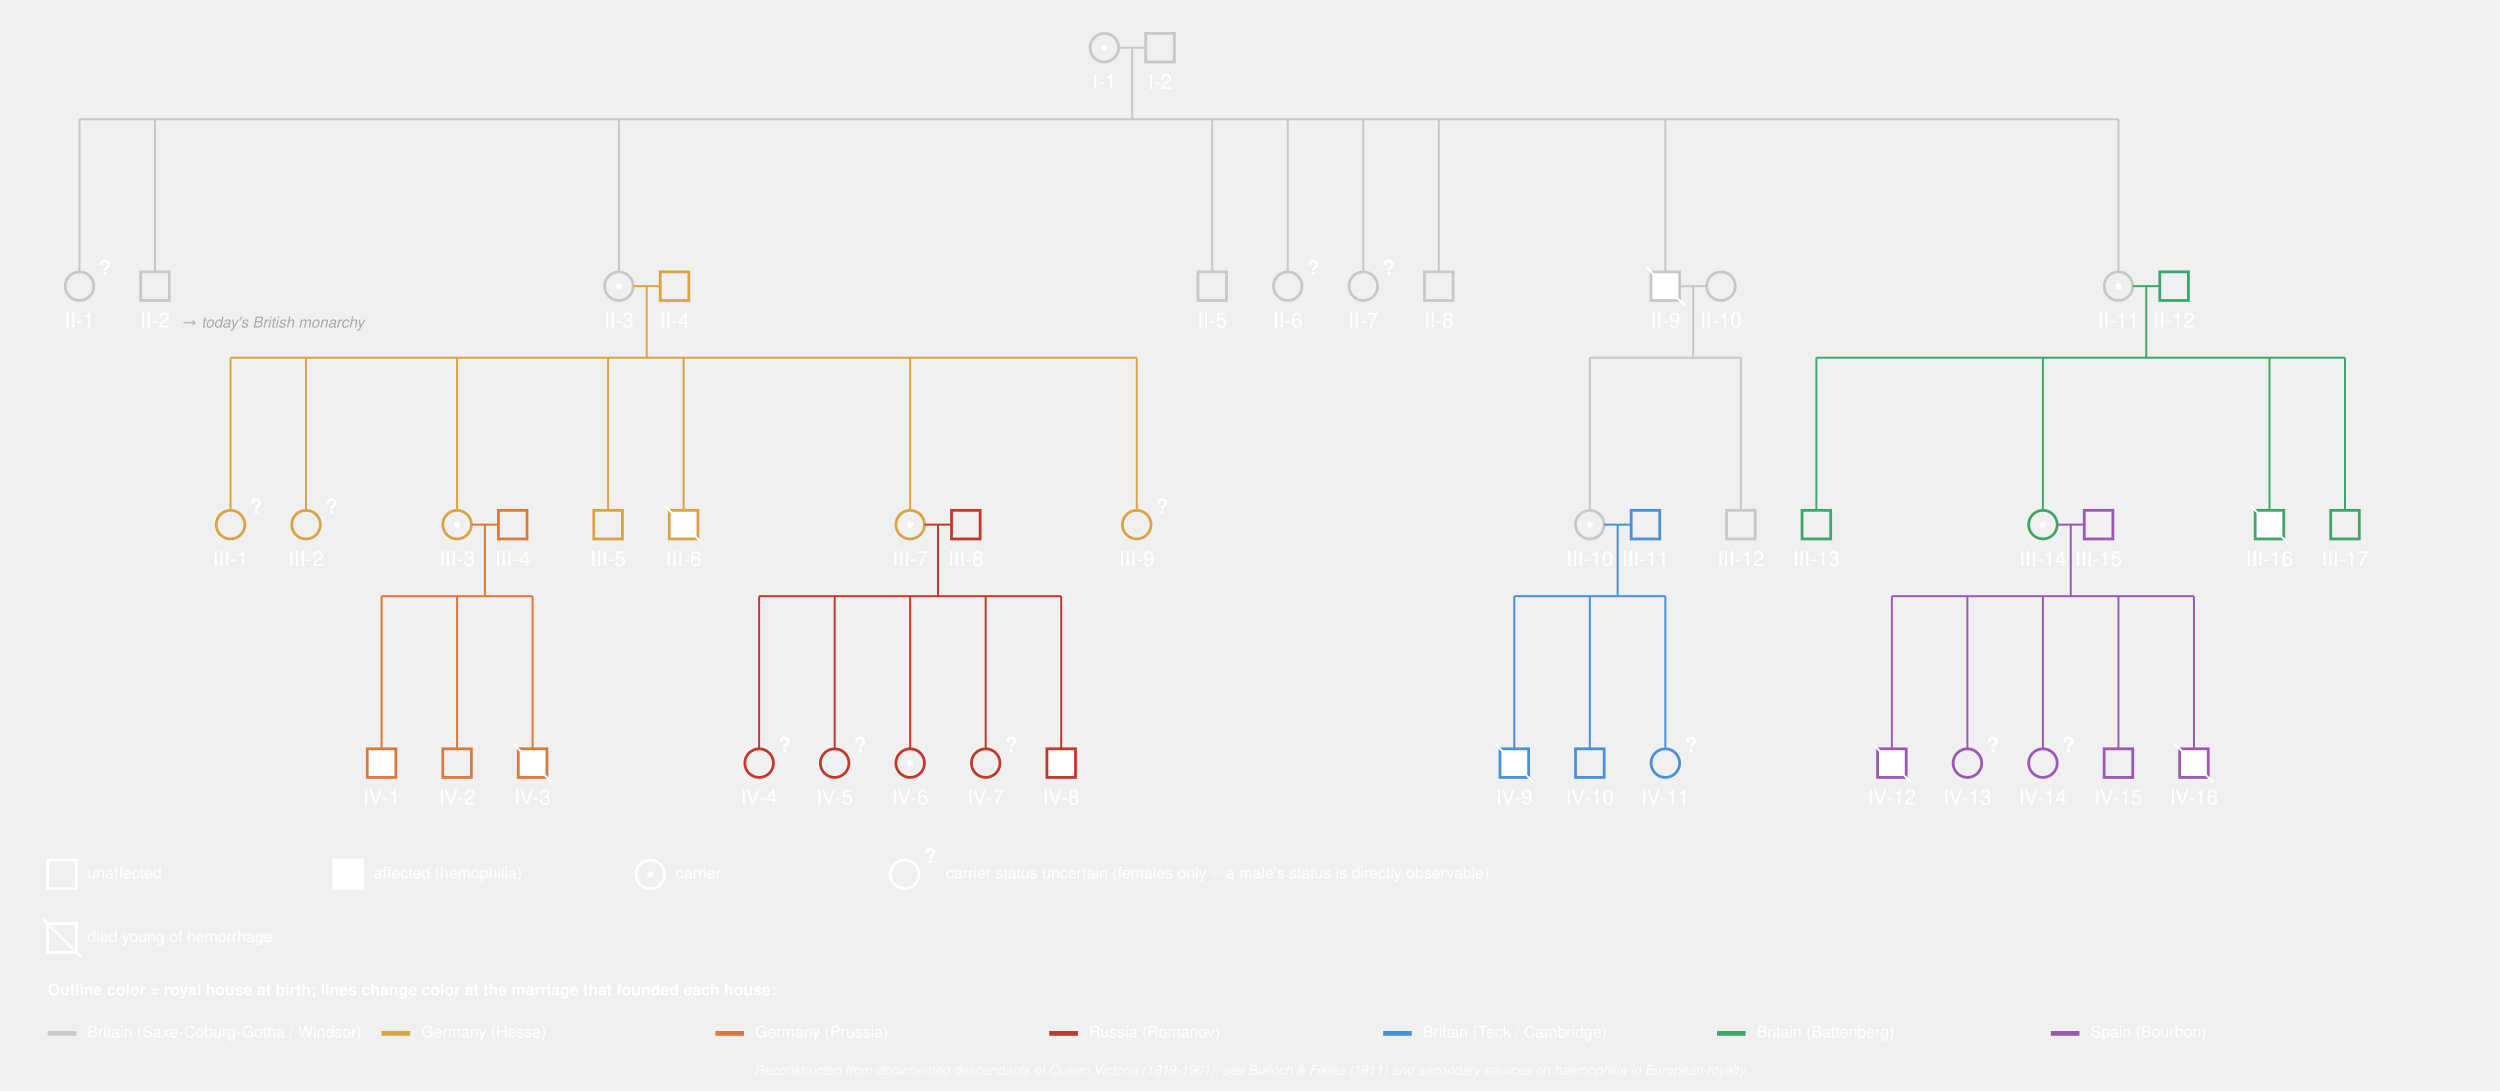
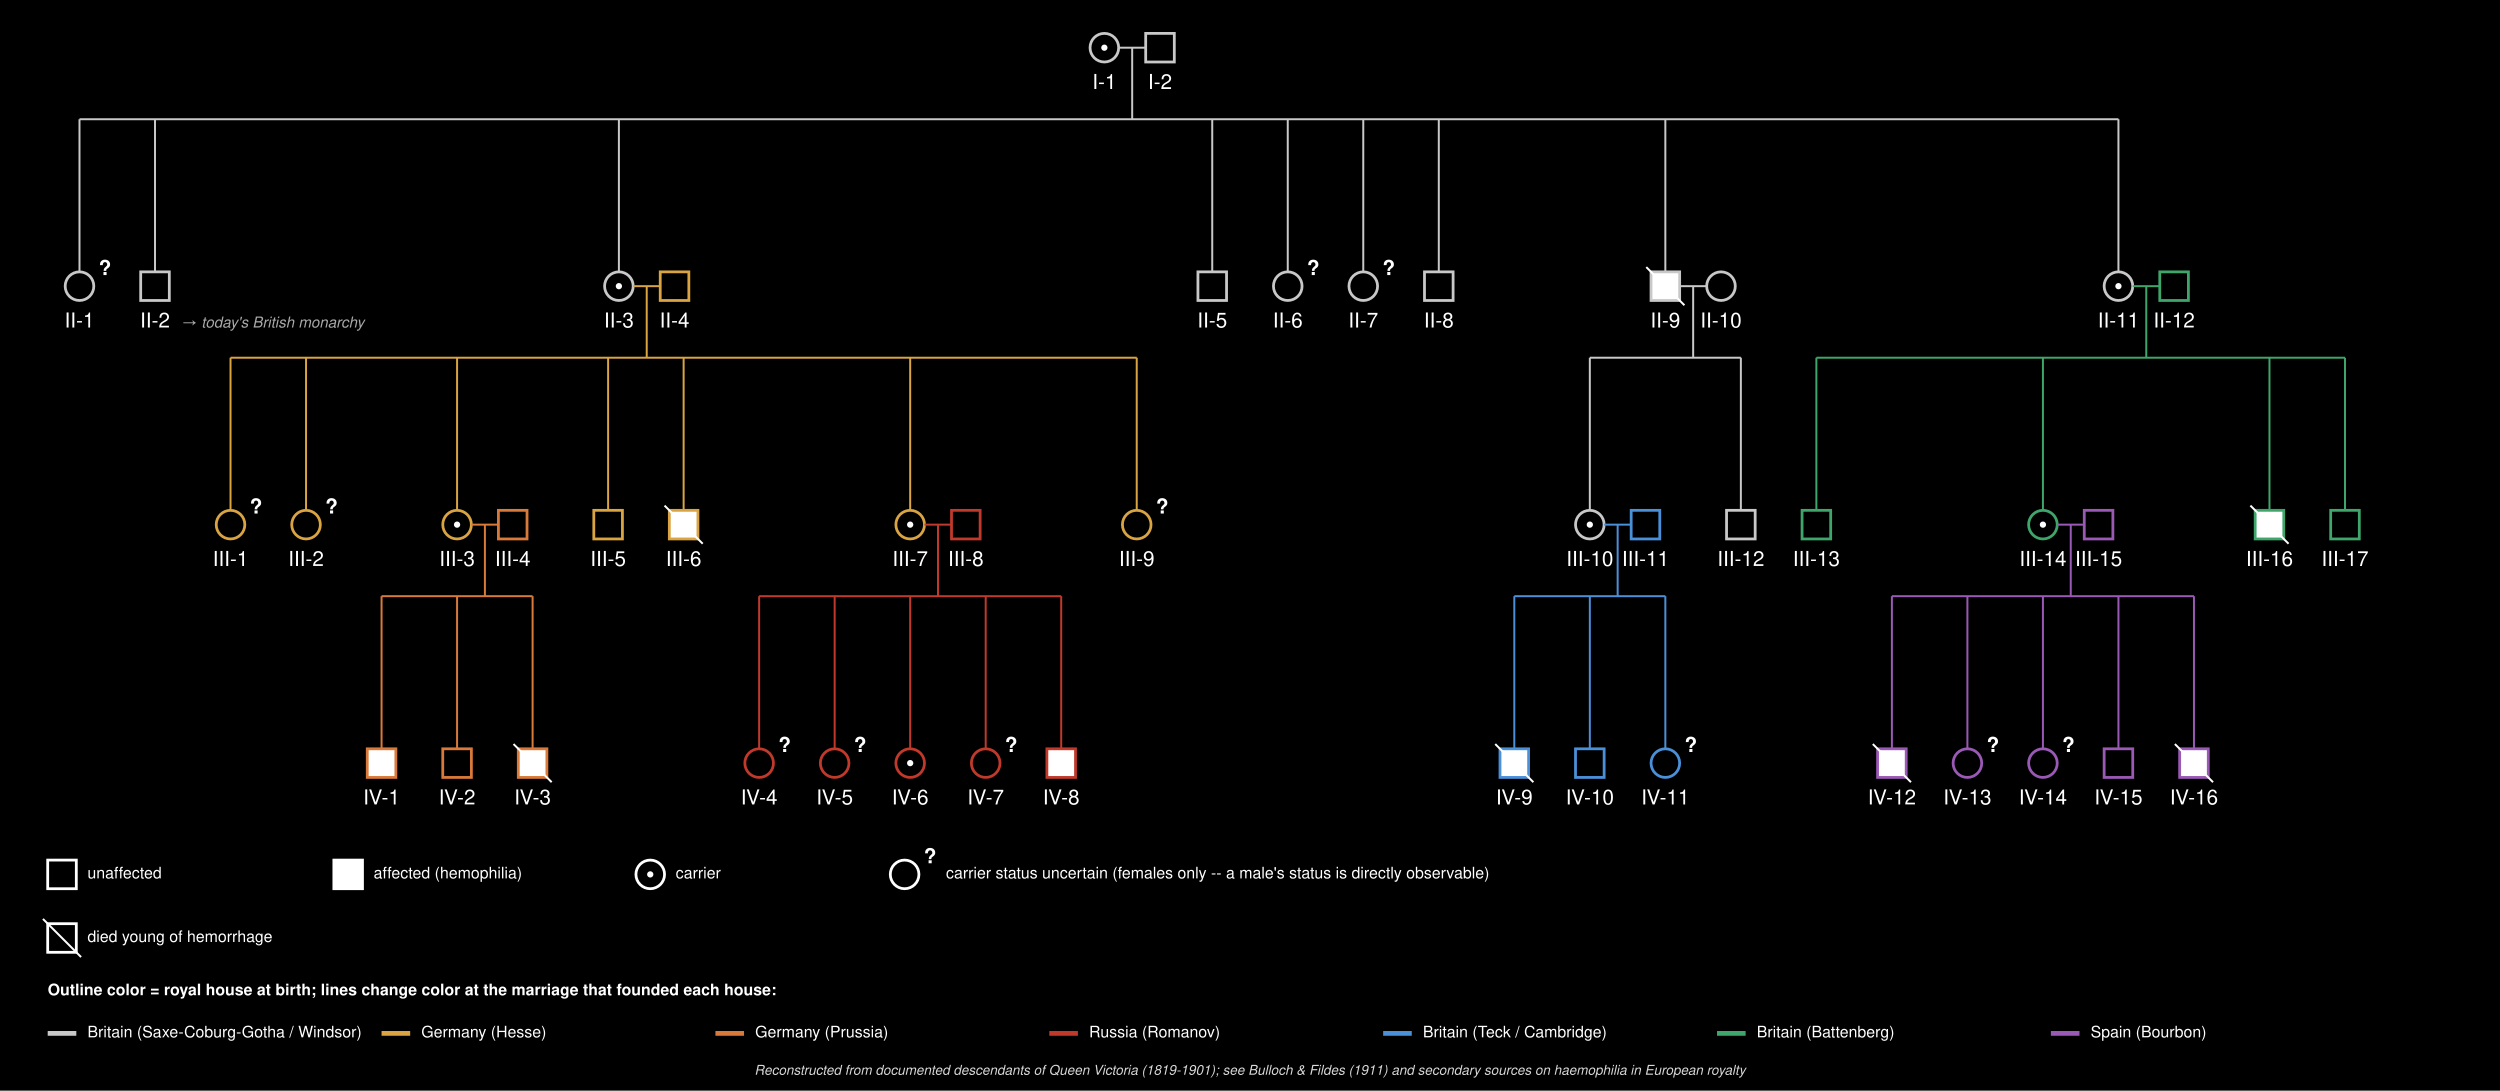
<svg xmlns="http://www.w3.org/2000/svg" viewBox="0 0 3145 1372" font-family="Helvetica, Arial, sans-serif">
  <style>
    .sym { stroke-width: 3.5; }
    .extralbl { fill: #aaaaaa; font-size: 19px; font-style: italic; }
    .line { stroke-width: 2.5; fill: none; }
    .numlbl { fill: white; font-size: 26px; text-anchor: middle; }
    .qmark { fill: white; font-size: 26px; font-weight: bold; text-anchor: middle; }
    .legend-text { fill: white; font-size: 20px; text-anchor: start; }
    .cite { fill: white; font-size: 17px; font-style: italic; text-anchor: middle; opacity: 0.85; }
  </style>
+   <rect x="0" y="0" width="3145" height="1372" fill="black" />
  <circle class="sym" stroke="#c8c8c8" cx="1389.286" cy="60" r="18" fill="none" />
  <circle cx="1389.286" cy="60" r="3.96" fill="white" />
  <text class="numlbl" x="1389.286" y="112">I-1</text>
  <rect class="sym" stroke="#c8c8c8" x="1441.286" y="42" width="36" height="36" fill="none" />
  <text class="numlbl" x="1459.286" y="112">I-2</text>
  <line class="line" stroke="#c8c8c8" x1="1407.286" y1="60" x2="1441.286" y2="60" />
  <line class="line" stroke="#c8c8c8" x1="1424.286" y1="60" x2="1424.286" y2="150" />
  <line class="line" stroke="#c8c8c8" x1="100" y1="150" x2="2665.0" y2="150" />
  <line class="line" stroke="#c8c8c8" x1="100" y1="150" x2="100" y2="342" />
  <circle class="sym" stroke="#c8c8c8" cx="100" cy="360" r="18" fill="none" />
  <text class="qmark" x="132" y="346">?</text>
  <text class="numlbl" x="100" y="412">II-1</text>
  <line class="line" stroke="#c8c8c8" x1="195" y1="150" x2="195" y2="342" />
  <rect class="sym" stroke="#c8c8c8" x="177" y="342" width="36" height="36" fill="none" />
  <text class="numlbl" x="195" y="412">II-2</text>
  <text class="extralbl" x="229" y="412" text-anchor="start">→ today's British monarchy</text>
  <line class="line" stroke="#c8c8c8" x1="778.571" y1="150" x2="778.571" y2="342" />
  <circle class="sym" stroke="#c8c8c8" cx="778.571" cy="360" r="18" fill="none" />
  <circle cx="778.571" cy="360" r="3.96" fill="white" />
  <text class="numlbl" x="778.571" y="412">II-3</text>
  <rect class="sym" stroke="#d9a441" x="830.571" y="342" width="36" height="36" fill="none" />
  <text class="numlbl" x="848.571" y="412">II-4</text>
  <line class="line" stroke="#d9a441" x1="796.571" y1="360" x2="830.571" y2="360" />
  <line class="line" stroke="#d9a441" x1="813.571" y1="360" x2="813.571" y2="450" />
  <line class="line" stroke="#d9a441" x1="290" y1="450" x2="1430" y2="450" />
  <line class="line" stroke="#d9a441" x1="290" y1="450" x2="290" y2="642" />
  <circle class="sym" stroke="#d9a441" cx="290" cy="660" r="18" fill="none" />
  <text class="qmark" x="322" y="646">?</text>
  <text class="numlbl" x="290" y="712">III-1</text>
  <line class="line" stroke="#d9a441" x1="385" y1="450" x2="385" y2="642" />
  <circle class="sym" stroke="#d9a441" cx="385" cy="660" r="18" fill="none" />
  <text class="qmark" x="417" y="646">?</text>
  <text class="numlbl" x="385" y="712">III-2</text>
  <line class="line" stroke="#d9a441" x1="575.0" y1="450" x2="575.0" y2="642" />
  <circle class="sym" stroke="#d9a441" cx="575.0" cy="660" r="18" fill="none" />
  <circle cx="575.0" cy="660" r="3.96" fill="white" />
  <text class="numlbl" x="575.0" y="712">III-3</text>
  <rect class="sym" stroke="#d97a3a" x="627.0" y="642" width="36" height="36" fill="none" />
  <text class="numlbl" x="645.0" y="712">III-4</text>
  <line class="line" stroke="#d97a3a" x1="593.0" y1="660" x2="627.0" y2="660" />
  <line class="line" stroke="#d97a3a" x1="610.0" y1="660" x2="610.0" y2="750" />
  <line class="line" stroke="#d97a3a" x1="480" y1="750" x2="670" y2="750" />
  <line class="line" stroke="#d97a3a" x1="480" y1="750" x2="480" y2="942" />
  <rect class="sym" stroke="#d97a3a" x="462" y="942" width="36" height="36" fill="white" />
  <text class="numlbl" x="480" y="1012">IV-1</text>
  <line class="line" stroke="#d97a3a" x1="575" y1="750" x2="575" y2="942" />
  <rect class="sym" stroke="#d97a3a" x="557" y="942" width="36" height="36" fill="none" />
  <text class="numlbl" x="575" y="1012">IV-2</text>
  <line class="line" stroke="#d97a3a" x1="670" y1="750" x2="670" y2="942" />
  <rect class="sym" stroke="#d97a3a" x="652" y="942" width="36" height="36" fill="white" />
  <line class="line" stroke="white" x1="646" y1="936" x2="694" y2="984" />
  <text class="numlbl" x="670" y="1012">IV-3</text>
  <line class="line" stroke="#d9a441" x1="765" y1="450" x2="765" y2="642" />
  <rect class="sym" stroke="#d9a441" x="747" y="642" width="36" height="36" fill="none" />
  <text class="numlbl" x="765" y="712">III-5</text>
  <line class="line" stroke="#d9a441" x1="860" y1="450" x2="860" y2="642" />
  <rect class="sym" stroke="#d9a441" x="842" y="642" width="36" height="36" fill="white" />
  <line class="line" stroke="white" x1="836" y1="636" x2="884" y2="684" />
  <text class="numlbl" x="860" y="712">III-6</text>
  <line class="line" stroke="#d9a441" x1="1145.0" y1="450" x2="1145.0" y2="642" />
  <circle class="sym" stroke="#d9a441" cx="1145.0" cy="660" r="18" fill="none" />
  <circle cx="1145.0" cy="660" r="3.96" fill="white" />
  <text class="numlbl" x="1145.0" y="712">III-7</text>
  <rect class="sym" stroke="#c0392b" x="1197.0" y="642" width="36" height="36" fill="none" />
  <text class="numlbl" x="1215.0" y="712">III-8</text>
  <line class="line" stroke="#c0392b" x1="1163.0" y1="660" x2="1197.0" y2="660" />
  <line class="line" stroke="#c0392b" x1="1180.0" y1="660" x2="1180.0" y2="750" />
  <line class="line" stroke="#c0392b" x1="955" y1="750" x2="1335" y2="750" />
  <line class="line" stroke="#c0392b" x1="955" y1="750" x2="955" y2="942" />
  <circle class="sym" stroke="#c0392b" cx="955" cy="960" r="18" fill="none" />
  <text class="qmark" x="987" y="946">?</text>
  <text class="numlbl" x="955" y="1012">IV-4</text>
  <line class="line" stroke="#c0392b" x1="1050" y1="750" x2="1050" y2="942" />
  <circle class="sym" stroke="#c0392b" cx="1050" cy="960" r="18" fill="none" />
  <text class="qmark" x="1082" y="946">?</text>
  <text class="numlbl" x="1050" y="1012">IV-5</text>
  <line class="line" stroke="#c0392b" x1="1145" y1="750" x2="1145" y2="942" />
  <circle class="sym" stroke="#c0392b" cx="1145" cy="960" r="18" fill="none" />
  <circle cx="1145" cy="960" r="3.96" fill="white" />
  <text class="numlbl" x="1145" y="1012">IV-6</text>
  <line class="line" stroke="#c0392b" x1="1240" y1="750" x2="1240" y2="942" />
  <circle class="sym" stroke="#c0392b" cx="1240" cy="960" r="18" fill="none" />
  <text class="qmark" x="1272" y="946">?</text>
  <text class="numlbl" x="1240" y="1012">IV-7</text>
  <line class="line" stroke="#c0392b" x1="1335" y1="750" x2="1335" y2="942" />
  <rect class="sym" stroke="#c0392b" x="1317" y="942" width="36" height="36" fill="white" />
  <text class="numlbl" x="1335" y="1012">IV-8</text>
  <line class="line" stroke="#d9a441" x1="1430" y1="450" x2="1430" y2="642" />
  <circle class="sym" stroke="#d9a441" cx="1430" cy="660" r="18" fill="none" />
  <text class="qmark" x="1462" y="646">?</text>
  <text class="numlbl" x="1430" y="712">III-9</text>
  <line class="line" stroke="#c8c8c8" x1="1525" y1="150" x2="1525" y2="342" />
  <rect class="sym" stroke="#c8c8c8" x="1507" y="342" width="36" height="36" fill="none" />
  <text class="numlbl" x="1525" y="412">II-5</text>
  <line class="line" stroke="#c8c8c8" x1="1620" y1="150" x2="1620" y2="342" />
  <circle class="sym" stroke="#c8c8c8" cx="1620" cy="360" r="18" fill="none" />
  <text class="qmark" x="1652" y="346">?</text>
  <text class="numlbl" x="1620" y="412">II-6</text>
  <line class="line" stroke="#c8c8c8" x1="1715" y1="150" x2="1715" y2="342" />
  <circle class="sym" stroke="#c8c8c8" cx="1715" cy="360" r="18" fill="none" />
  <text class="qmark" x="1747" y="346">?</text>
  <text class="numlbl" x="1715" y="412">II-7</text>
  <line class="line" stroke="#c8c8c8" x1="1810" y1="150" x2="1810" y2="342" />
  <rect class="sym" stroke="#c8c8c8" x="1792" y="342" width="36" height="36" fill="none" />
  <text class="numlbl" x="1810" y="412">II-8</text>
  <line class="line" stroke="#c8c8c8" x1="2095.0" y1="150" x2="2095.0" y2="342" />
  <rect class="sym" stroke="#c8c8c8" x="2077.0" y="342" width="36" height="36" fill="white" />
  <line class="line" stroke="white" x1="2071.0" y1="336" x2="2119.0" y2="384" />
  <text class="numlbl" x="2095.0" y="412">II-9</text>
  <circle class="sym" stroke="#c8c8c8" cx="2165.0" cy="360" r="18" fill="none" />
  <text class="numlbl" x="2165.0" y="412">II-10</text>
  <line class="line" stroke="#c8c8c8" x1="2113.0" y1="360" x2="2147.0" y2="360" />
  <line class="line" stroke="#c8c8c8" x1="2130.0" y1="360" x2="2130.0" y2="450" />
  <line class="line" stroke="#c8c8c8" x1="2000.0" y1="450" x2="2190" y2="450" />
  <line class="line" stroke="#c8c8c8" x1="2000.0" y1="450" x2="2000.0" y2="642" />
  <circle class="sym" stroke="#c8c8c8" cx="2000.0" cy="660" r="18" fill="none" />
  <circle cx="2000.0" cy="660" r="3.96" fill="white" />
  <text class="numlbl" x="2000.0" y="712">III-10</text>
  <rect class="sym" stroke="#4a90d9" x="2052.0" y="642" width="36" height="36" fill="none" />
  <text class="numlbl" x="2070.0" y="712">III-11</text>
  <line class="line" stroke="#4a90d9" x1="2018.0" y1="660" x2="2052.0" y2="660" />
  <line class="line" stroke="#4a90d9" x1="2035.0" y1="660" x2="2035.0" y2="750" />
  <line class="line" stroke="#4a90d9" x1="1905" y1="750" x2="2095" y2="750" />
  <line class="line" stroke="#4a90d9" x1="1905" y1="750" x2="1905" y2="942" />
  <rect class="sym" stroke="#4a90d9" x="1887" y="942" width="36" height="36" fill="white" />
  <line class="line" stroke="white" x1="1881" y1="936" x2="1929" y2="984" />
  <text class="numlbl" x="1905" y="1012">IV-9</text>
  <line class="line" stroke="#4a90d9" x1="2000" y1="750" x2="2000" y2="942" />
  <rect class="sym" stroke="#4a90d9" x="1982" y="942" width="36" height="36" fill="none" />
  <text class="numlbl" x="2000" y="1012">IV-10</text>
  <line class="line" stroke="#4a90d9" x1="2095" y1="750" x2="2095" y2="942" />
  <circle class="sym" stroke="#4a90d9" cx="2095" cy="960" r="18" fill="none" />
  <text class="qmark" x="2127" y="946">?</text>
  <text class="numlbl" x="2095" y="1012">IV-11</text>
  <line class="line" stroke="#c8c8c8" x1="2190" y1="450" x2="2190" y2="642" />
  <rect class="sym" stroke="#c8c8c8" x="2172" y="642" width="36" height="36" fill="none" />
  <text class="numlbl" x="2190" y="712">III-12</text>
  <line class="line" stroke="#c8c8c8" x1="2665.0" y1="150" x2="2665.0" y2="342" />
  <circle class="sym" stroke="#c8c8c8" cx="2665.0" cy="360" r="18" fill="none" />
  <circle cx="2665.0" cy="360" r="3.96" fill="white" />
  <text class="numlbl" x="2665.0" y="412">II-11</text>
  <rect class="sym" stroke="#3fa66b" x="2717.0" y="342" width="36" height="36" fill="none" />
  <text class="numlbl" x="2735.0" y="412">II-12</text>
  <line class="line" stroke="#3fa66b" x1="2683.0" y1="360" x2="2717.0" y2="360" />
  <line class="line" stroke="#3fa66b" x1="2700.0" y1="360" x2="2700.0" y2="450" />
  <line class="line" stroke="#3fa66b" x1="2285" y1="450" x2="2950" y2="450" />
  <line class="line" stroke="#3fa66b" x1="2285" y1="450" x2="2285" y2="642" />
  <rect class="sym" stroke="#3fa66b" x="2267" y="642" width="36" height="36" fill="none" />
  <text class="numlbl" x="2285" y="712">III-13</text>
  <line class="line" stroke="#3fa66b" x1="2570.0" y1="450" x2="2570.0" y2="642" />
  <circle class="sym" stroke="#3fa66b" cx="2570.0" cy="660" r="18" fill="none" />
  <circle cx="2570.0" cy="660" r="3.96" fill="white" />
  <text class="numlbl" x="2570.0" y="712">III-14</text>
  <rect class="sym" stroke="#9b59b6" x="2622.0" y="642" width="36" height="36" fill="none" />
  <text class="numlbl" x="2640.0" y="712">III-15</text>
  <line class="line" stroke="#9b59b6" x1="2588.0" y1="660" x2="2622.0" y2="660" />
  <line class="line" stroke="#9b59b6" x1="2605.0" y1="660" x2="2605.0" y2="750" />
  <line class="line" stroke="#9b59b6" x1="2380" y1="750" x2="2760" y2="750" />
  <line class="line" stroke="#9b59b6" x1="2380" y1="750" x2="2380" y2="942" />
  <rect class="sym" stroke="#9b59b6" x="2362" y="942" width="36" height="36" fill="white" />
  <line class="line" stroke="white" x1="2356" y1="936" x2="2404" y2="984" />
  <text class="numlbl" x="2380" y="1012">IV-12</text>
  <line class="line" stroke="#9b59b6" x1="2475" y1="750" x2="2475" y2="942" />
  <circle class="sym" stroke="#9b59b6" cx="2475" cy="960" r="18" fill="none" />
  <text class="qmark" x="2507" y="946">?</text>
  <text class="numlbl" x="2475" y="1012">IV-13</text>
  <line class="line" stroke="#9b59b6" x1="2570" y1="750" x2="2570" y2="942" />
  <circle class="sym" stroke="#9b59b6" cx="2570" cy="960" r="18" fill="none" />
  <text class="qmark" x="2602" y="946">?</text>
  <text class="numlbl" x="2570" y="1012">IV-14</text>
  <line class="line" stroke="#9b59b6" x1="2665" y1="750" x2="2665" y2="942" />
  <rect class="sym" stroke="#9b59b6" x="2647" y="942" width="36" height="36" fill="none" />
  <text class="numlbl" x="2665" y="1012">IV-15</text>
  <line class="line" stroke="#9b59b6" x1="2760" y1="750" x2="2760" y2="942" />
  <rect class="sym" stroke="#9b59b6" x="2742" y="942" width="36" height="36" fill="white" />
  <line class="line" stroke="white" x1="2736" y1="936" x2="2784" y2="984" />
  <text class="numlbl" x="2760" y="1012">IV-16</text>
  <line class="line" stroke="#3fa66b" x1="2855" y1="450" x2="2855" y2="642" />
  <rect class="sym" stroke="#3fa66b" x="2837" y="642" width="36" height="36" fill="white" />
  <line class="line" stroke="white" x1="2831" y1="636" x2="2879" y2="684" />
  <text class="numlbl" x="2855" y="712">III-16</text>
  <line class="line" stroke="#3fa66b" x1="2950" y1="450" x2="2950" y2="642" />
  <rect class="sym" stroke="#3fa66b" x="2932" y="642" width="36" height="36" fill="none" />
  <text class="numlbl" x="2950" y="712">III-17</text>
  <g font-family="Helvetica, Arial, sans-serif">
    <rect class="sym" stroke="white" x="60" y="1082" width="36" height="36" fill="none" />
    <text class="legend-text" x="110" y="1105">unaffected</text>
    <rect class="sym" stroke="white" x="420" y="1082" width="36" height="36" fill="white" />
    <text class="legend-text" x="470" y="1105">affected (hemophilia)</text>
    <circle class="sym" stroke="white" cx="818" cy="1100" r="18" fill="none" />
    <circle cx="818" cy="1100" r="3.96" fill="white" />
    <text class="legend-text" x="850" y="1105">carrier</text>
    <circle class="sym" stroke="white" cx="1138" cy="1100" r="18" fill="none" />
    <text class="qmark" x="1170" y="1086">?</text>
    <text class="legend-text" x="1190" y="1105">carrier status uncertain (females only -- a male's status is directly observable)</text>
    <rect class="sym" stroke="white" x="60" y="1162" width="36" height="36" fill="none" />
    <line class="line" stroke="white" x1="54" y1="1156" x2="102" y2="1204" />
    <text class="legend-text" x="110" y="1185">died young of hemorrhage</text>
    <text class="legend-text" x="60" y="1252" font-weight="bold">Outline color = royal house at birth; lines change color at the marriage that founded each house:</text>
  </g>
  <g font-family="Helvetica, Arial, sans-serif">
    <line x1="60" y1="1300" x2="96" y2="1300" stroke="#c8c8c8" stroke-width="6" />
    <text class="legend-text" x="110" y="1305">Britain (Saxe-Coburg-Gotha / Windsor)</text>
    <line x1="480" y1="1300" x2="516" y2="1300" stroke="#d9a441" stroke-width="6" />
    <text class="legend-text" x="530" y="1305">Germany (Hesse)</text>
    <line x1="900" y1="1300" x2="936" y2="1300" stroke="#d97a3a" stroke-width="6" />
    <text class="legend-text" x="950" y="1305">Germany (Prussia)</text>
    <line x1="1320" y1="1300" x2="1356" y2="1300" stroke="#c0392b" stroke-width="6" />
    <text class="legend-text" x="1370" y="1305">Russia (Romanov)</text>
    <line x1="1740" y1="1300" x2="1776" y2="1300" stroke="#4a90d9" stroke-width="6" />
    <text class="legend-text" x="1790" y="1305">Britain (Teck / Cambridge)</text>
    <line x1="2160" y1="1300" x2="2196" y2="1300" stroke="#3fa66b" stroke-width="6" />
    <text class="legend-text" x="2210" y="1305">Britain (Battenberg)</text>
    <line x1="2580" y1="1300" x2="2616" y2="1300" stroke="#9b59b6" stroke-width="6" />
    <text class="legend-text" x="2630" y="1305">Spain (Bourbon)</text>
  </g>
  <text class="cite" x="1572.5" y="1352">Reconstructed from documented descendants of Queen Victoria (1819-1901); see Bulloch &amp; Fildes (1911) and secondary sources on haemophilia in European royalty</text>
</svg>
